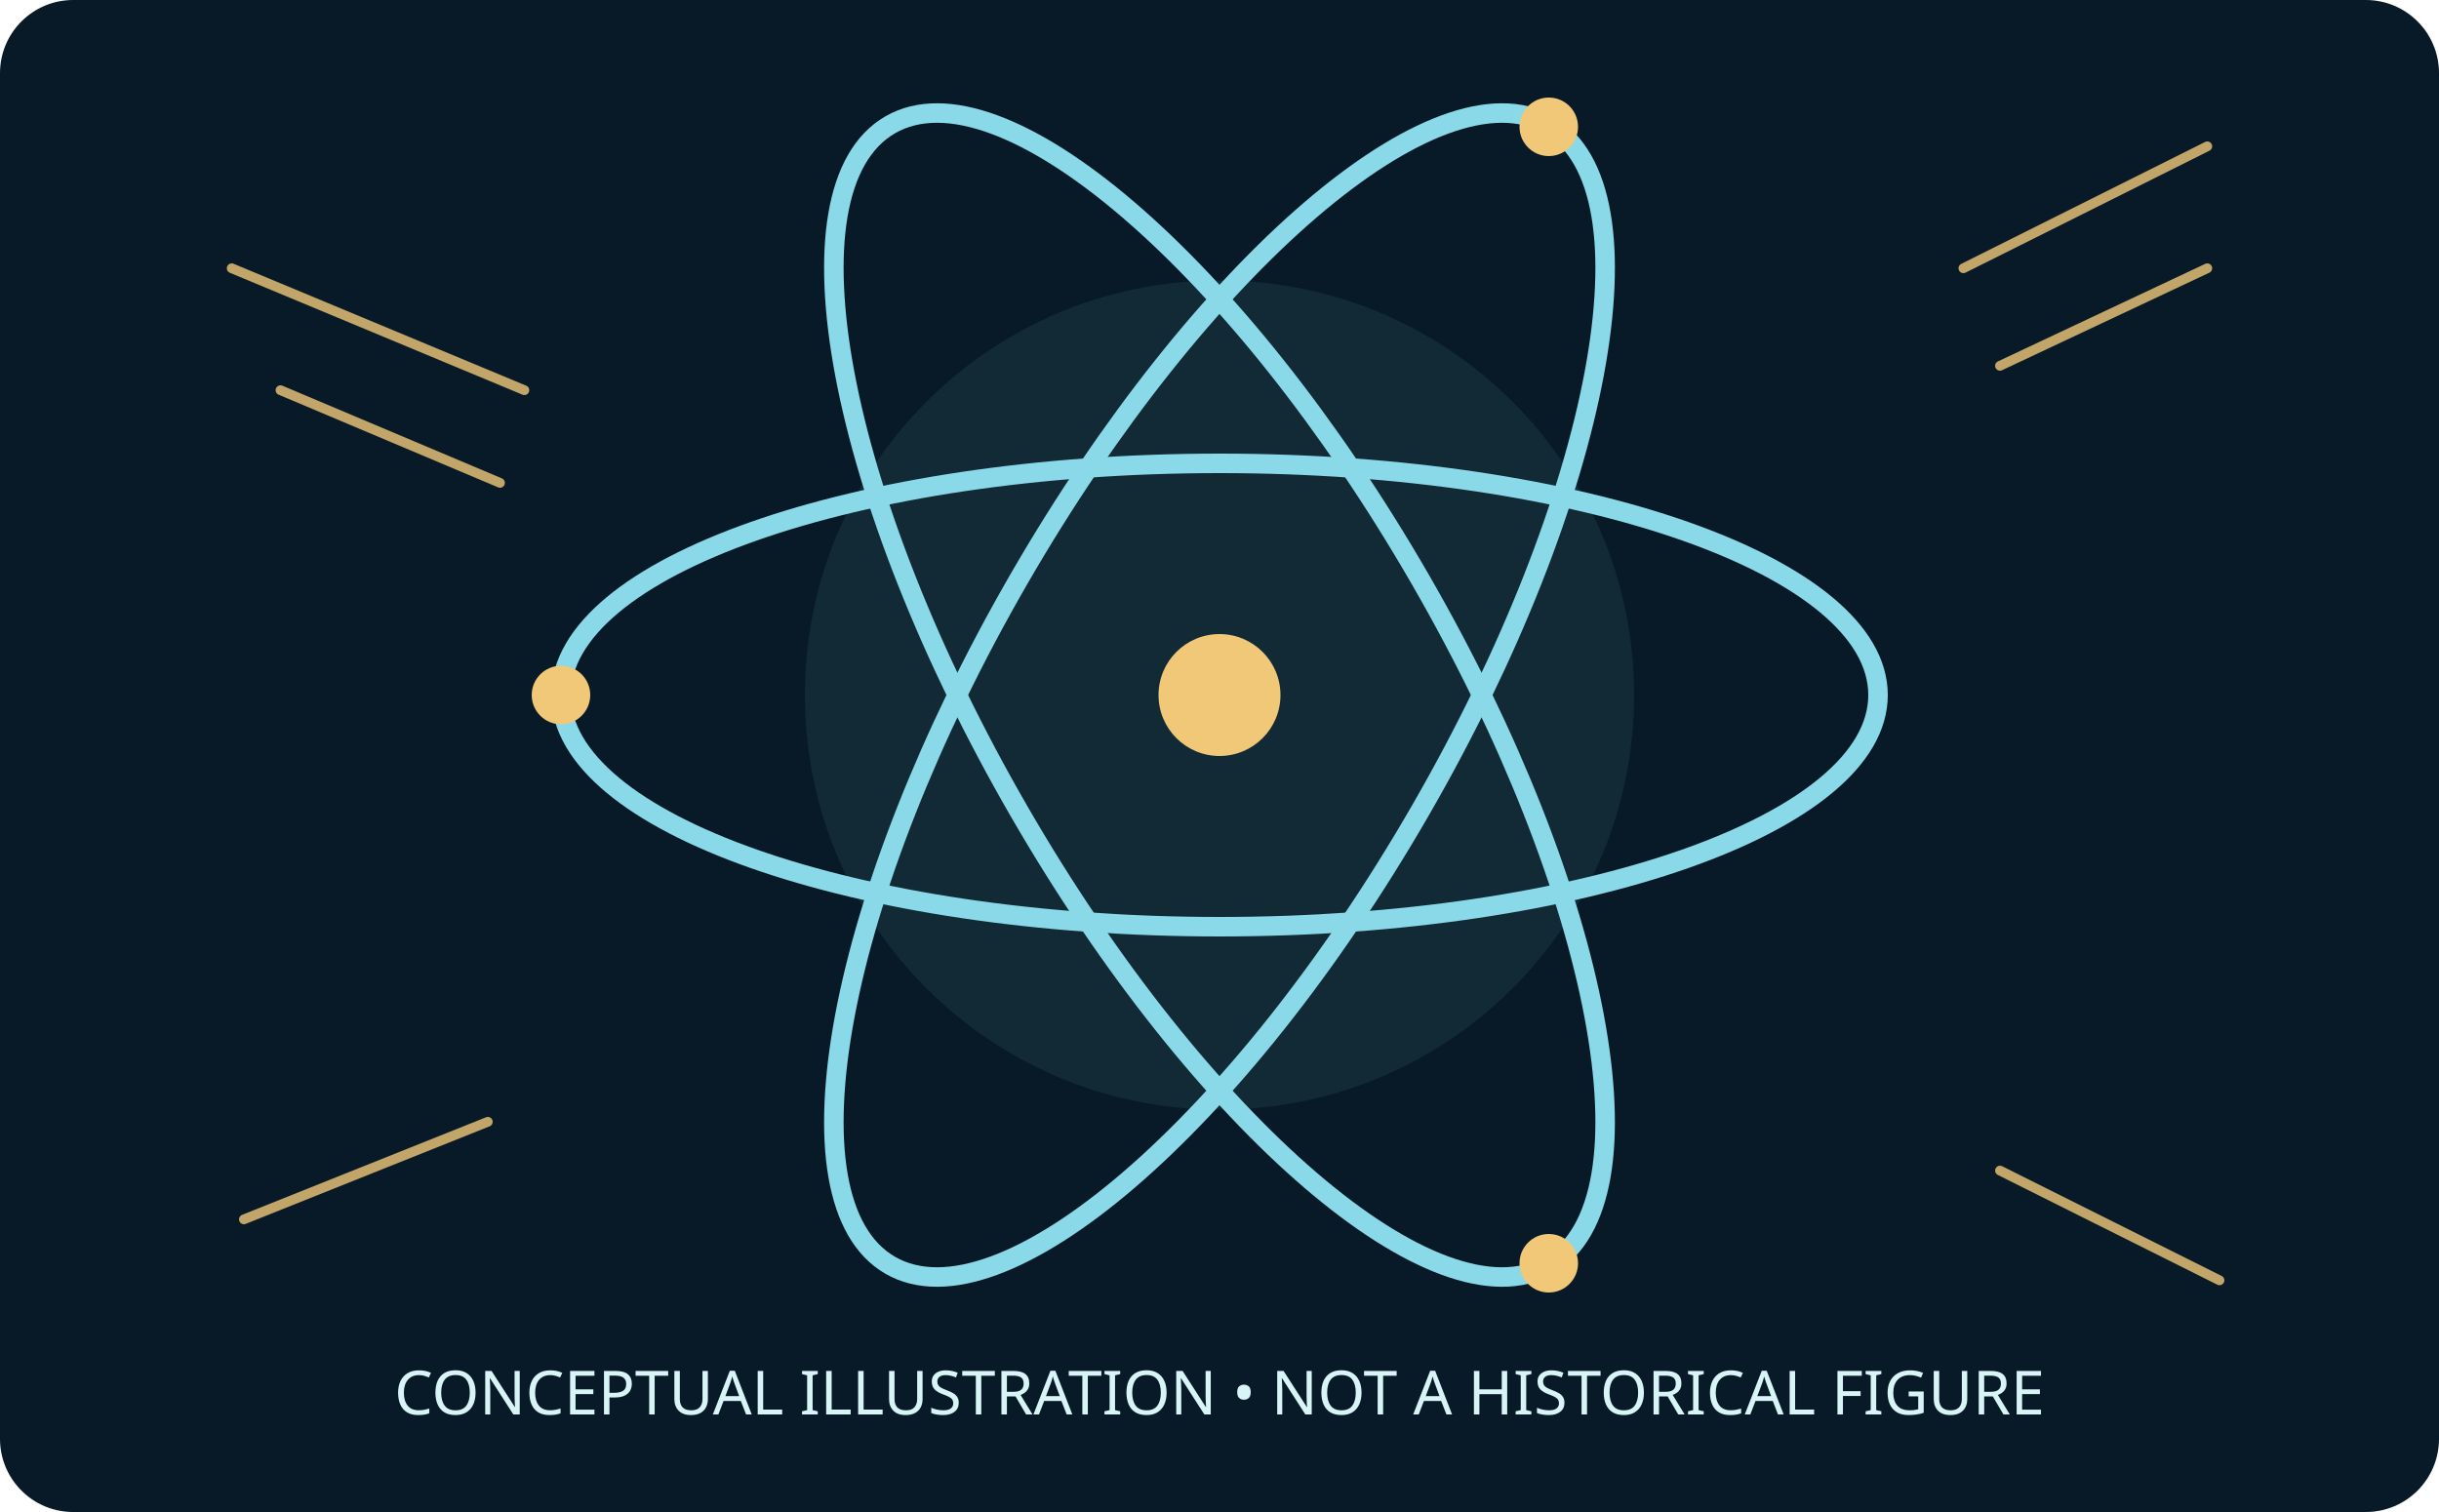
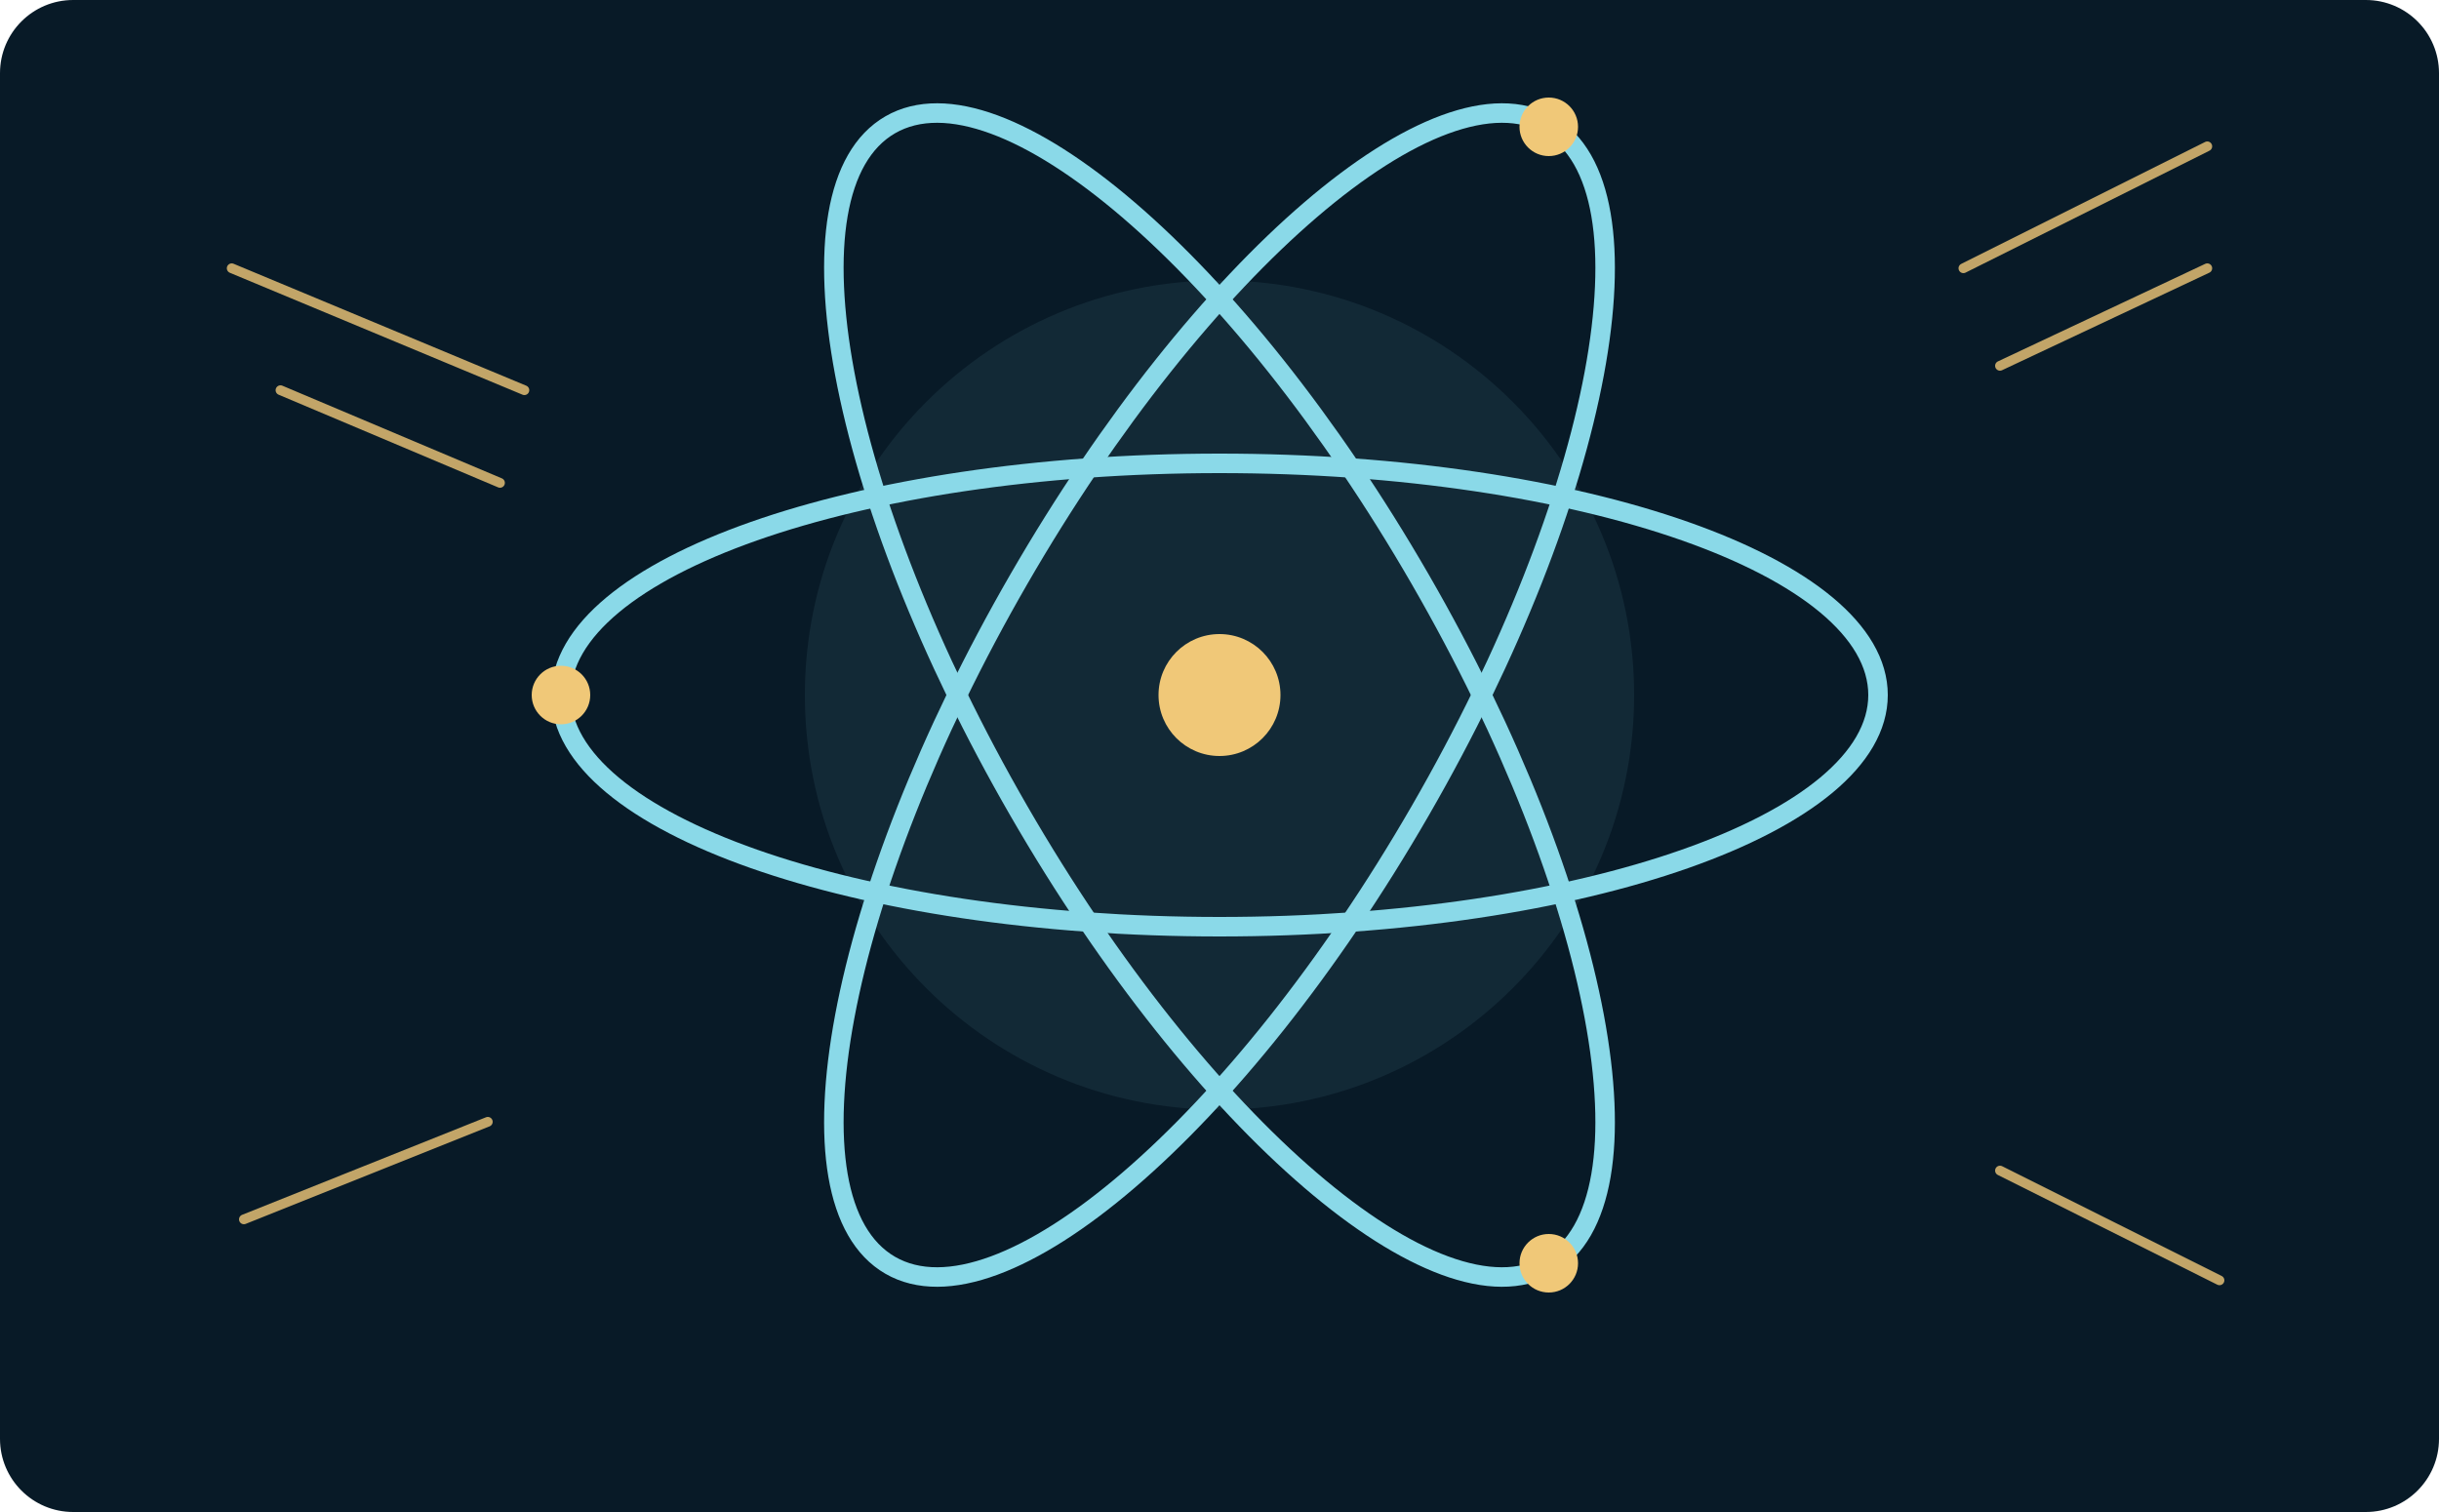
<svg xmlns="http://www.w3.org/2000/svg" viewBox="0 0 1000 620" role="img" aria-labelledby="t d">
  <rect width="1000" height="620" rx="30" fill="#081a27" />
  <circle cx="500" cy="285" r="170" fill="#8ad9e8" opacity=".08" />
  <g fill="none" stroke="#8ad9e8" stroke-width="8">
    <ellipse cx="500" cy="285" rx="270" ry="95" />
    <ellipse cx="500" cy="285" rx="270" ry="95" transform="rotate(60 500 285)" />
    <ellipse cx="500" cy="285" rx="270" ry="95" transform="rotate(120 500 285)" />
  </g>
  <circle cx="500" cy="285" r="25" fill="#f0c878" />
  <circle cx="230" cy="285" r="12" fill="#f0c878" />
  <circle cx="635" cy="52" r="12" fill="#f0c878" />
  <circle cx="635" cy="518" r="12" fill="#f0c878" />
  <g stroke="#f0c878" stroke-width="4" stroke-linecap="round" opacity=".8">
    <path d="M95 110l120 50M115 160l90 38M805 110l100-50M820 150l85-40M100 500l100-40M820 480l90 45" />
  </g>
-   <text x="500" y="580" text-anchor="middle" fill="#d8f4f7" font-family="sans-serif" font-size="25">CONCEPTUAL ILLUSTRATION • NOT A HISTORICAL FIGURE</text>
</svg>
